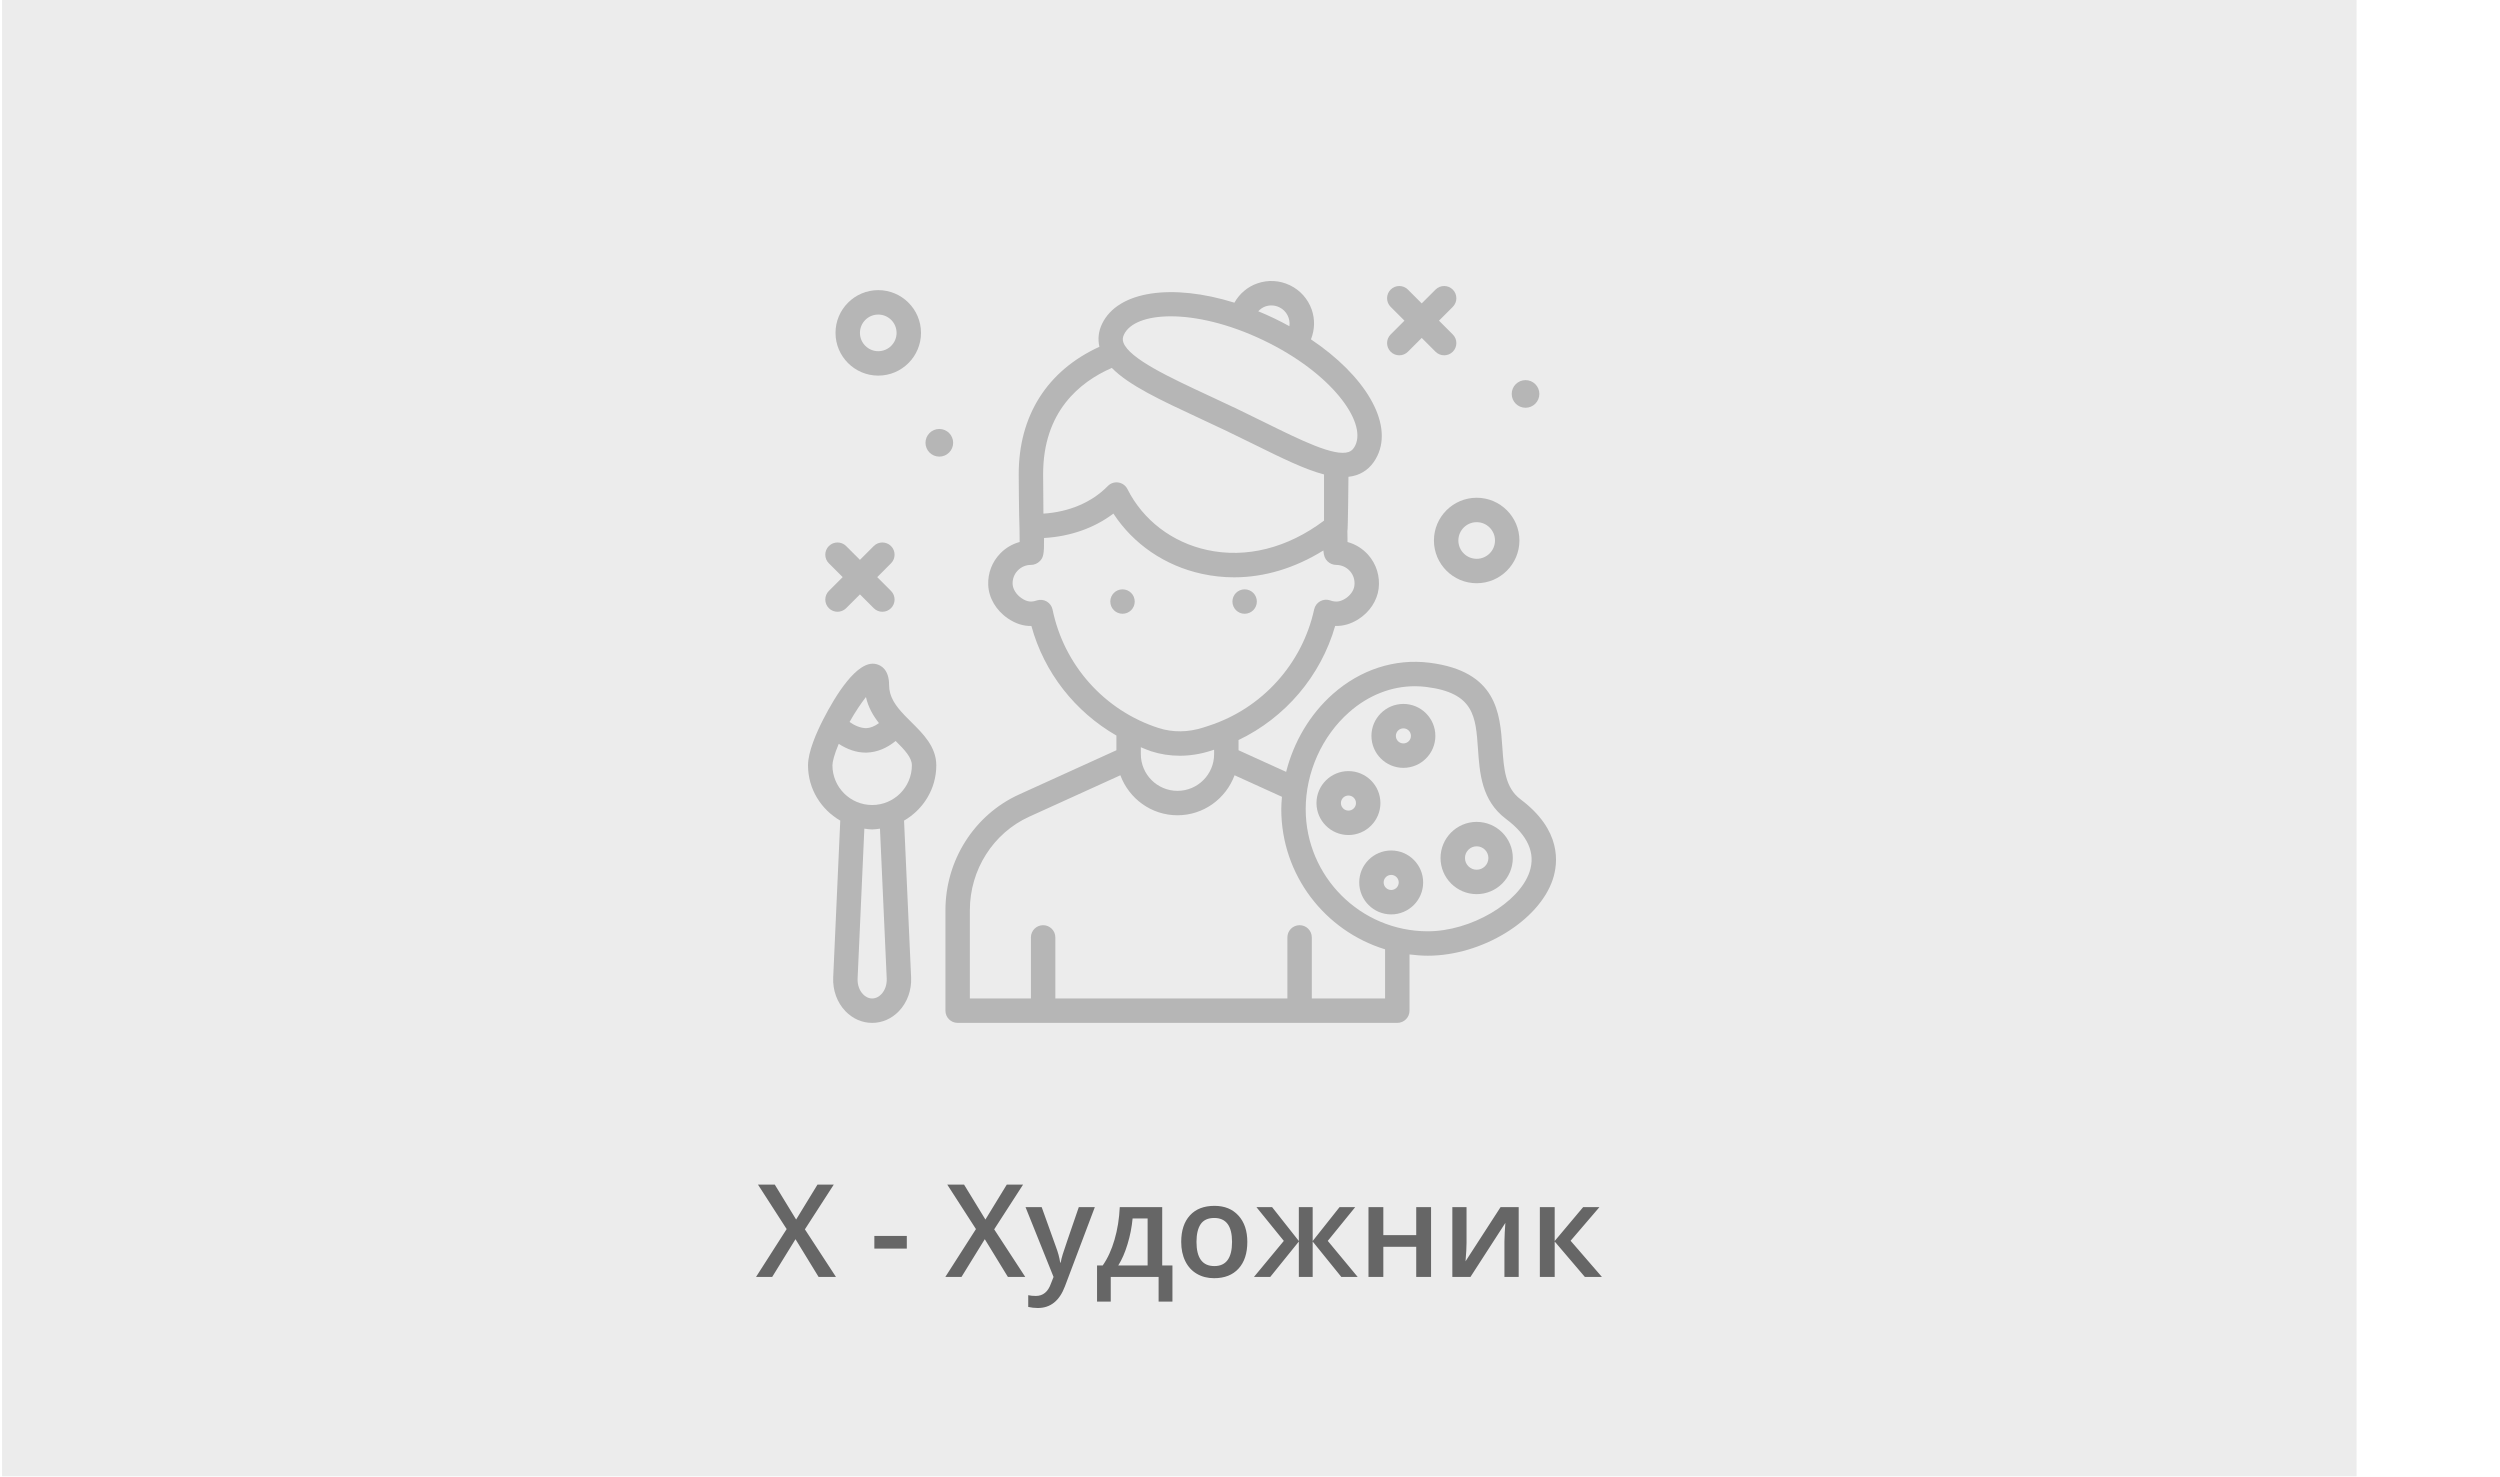
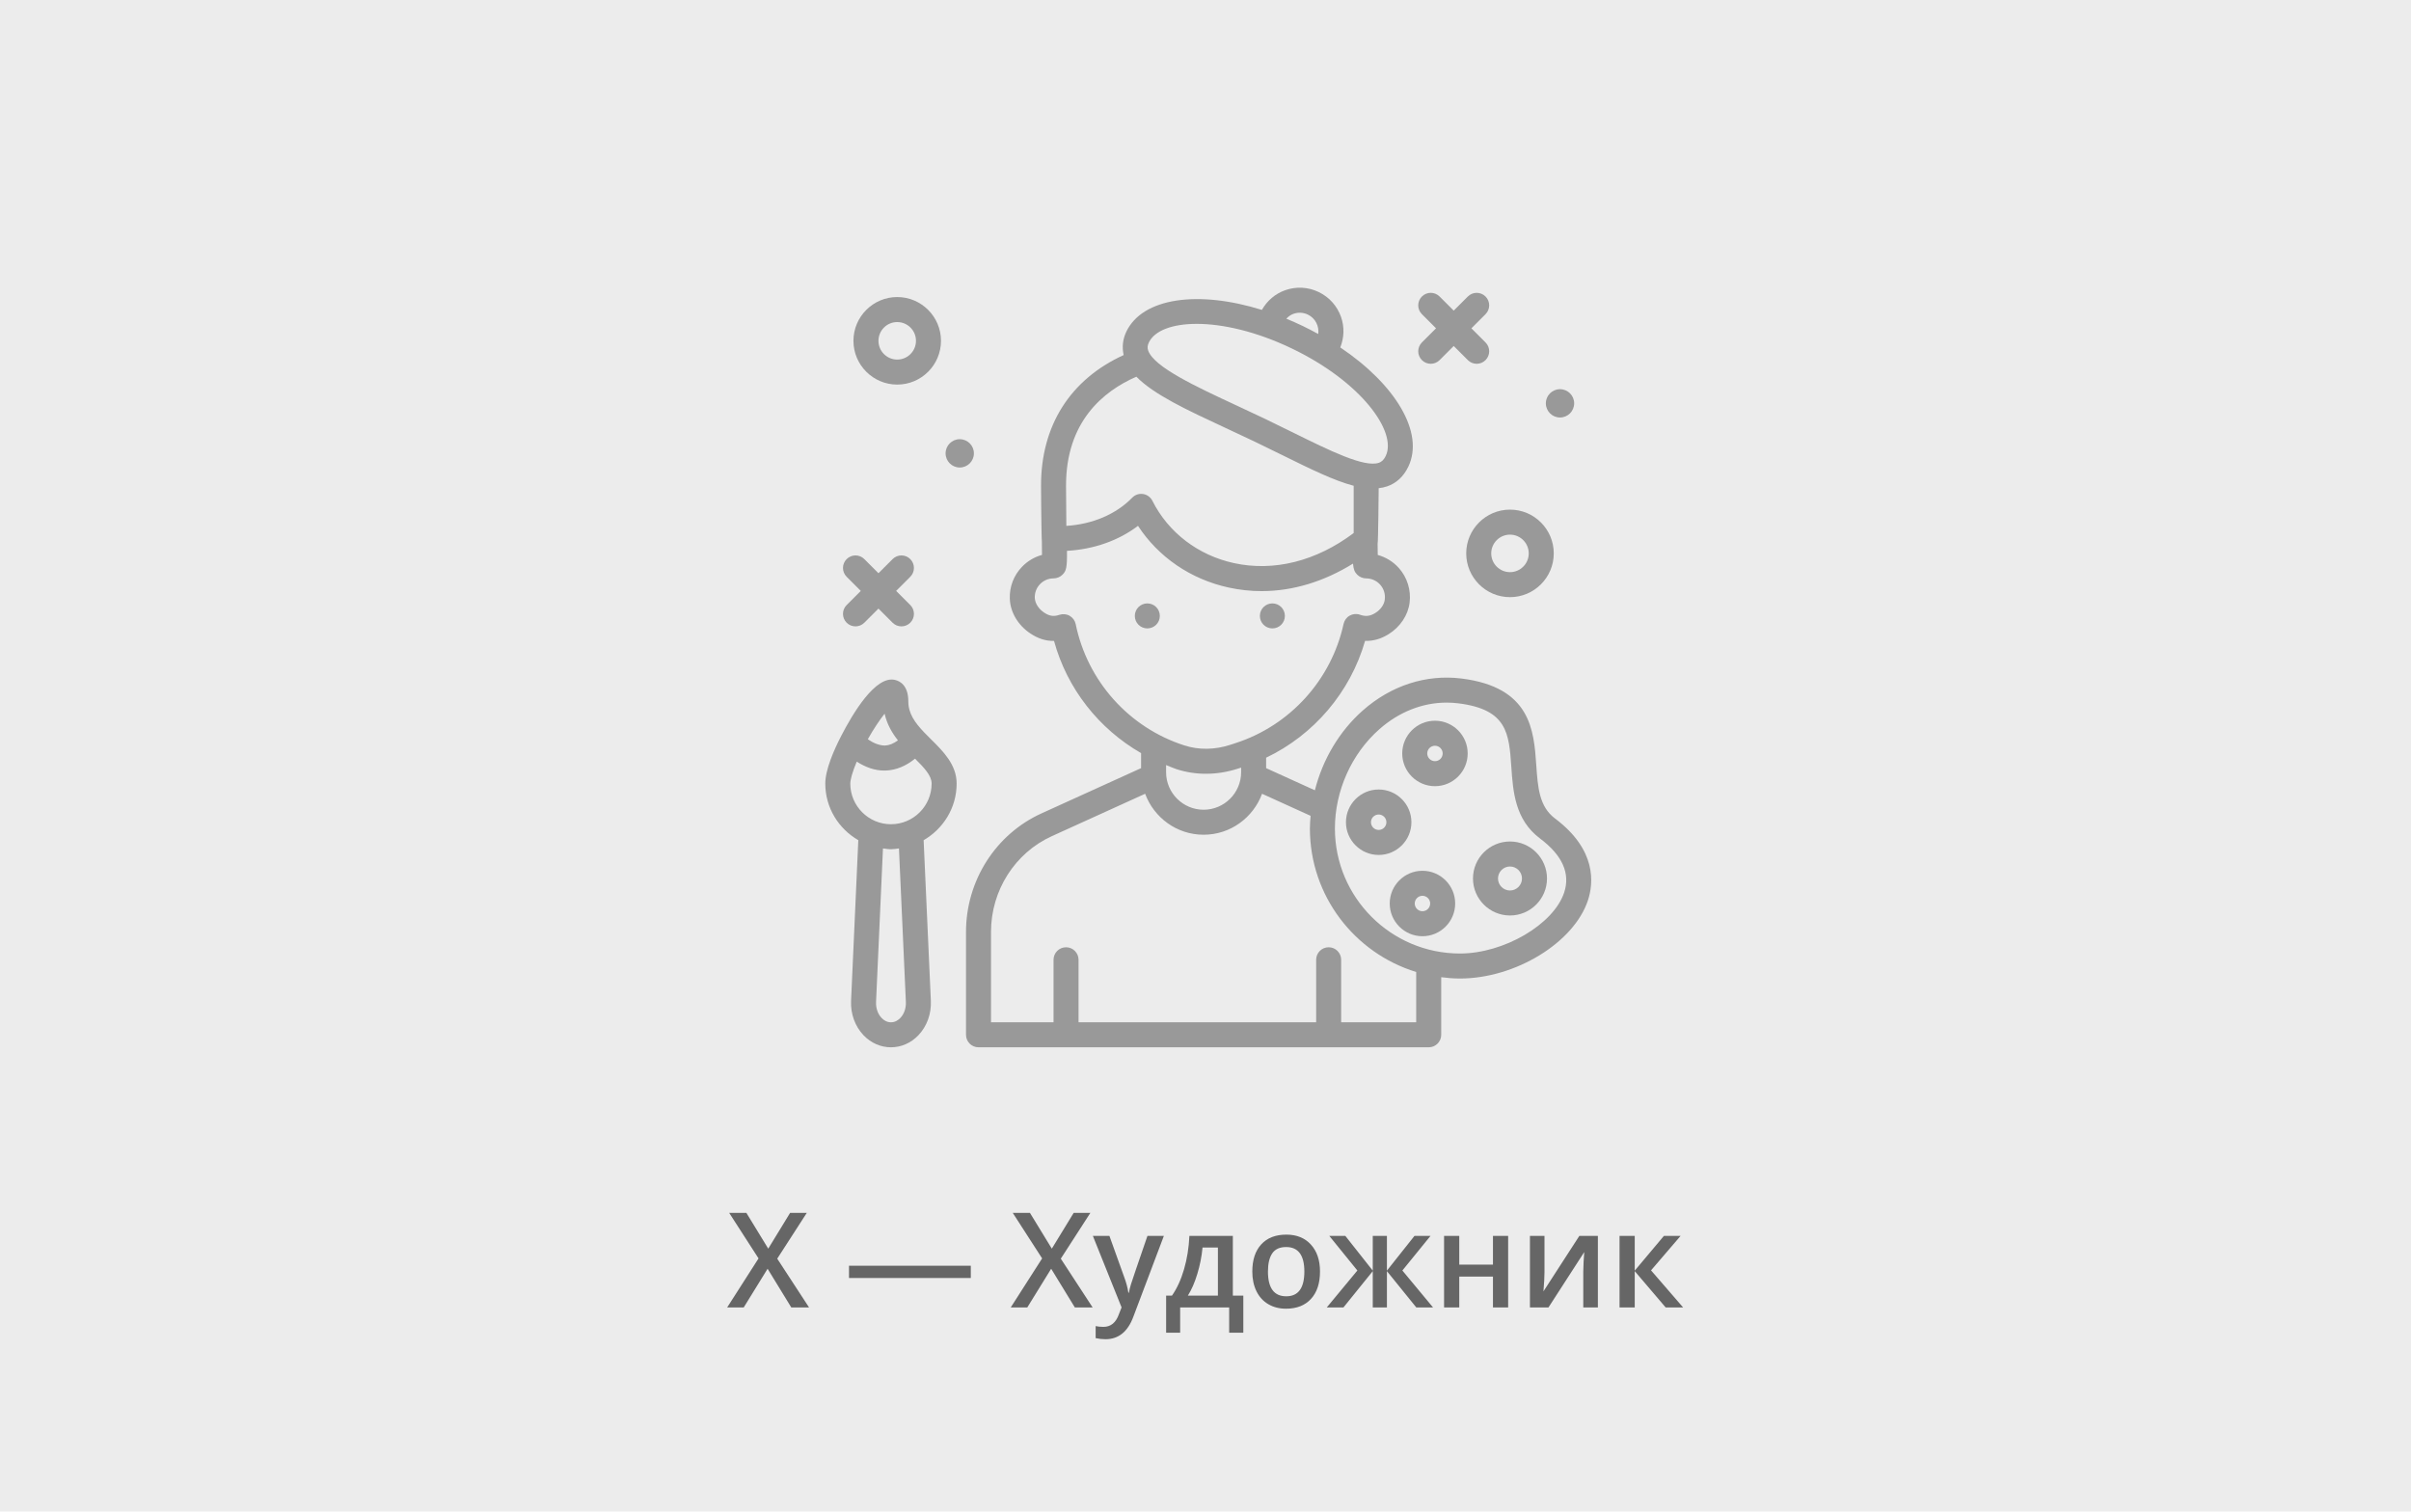
- <svg xmlns="http://www.w3.org/2000/svg" width="464" height="274" viewBox="0 0 464 274" fill="none">
-   <rect x="0.382" width="437" height="274" fill="#ECECEC" />
-   <path d="M155.155 237H151.933L147.644 229.992L143.319 237H140.319L146.003 228.117L140.683 219.867H143.8L147.761 226.348L151.722 219.867H154.745L149.39 228.164L155.155 237ZM162.28 231.738V229.395H168.304V231.738H162.28ZM190.288 237H187.065L182.776 229.992L178.452 237H175.452L181.136 228.117L175.815 219.867H178.933L182.894 226.348L186.854 219.867H189.878L184.522 228.164L190.288 237ZM190.335 224.039H193.335L195.972 231.387C196.37 232.434 196.636 233.418 196.769 234.34H196.862C196.933 233.91 197.062 233.391 197.249 232.781C197.437 232.164 198.429 229.25 200.226 224.039H203.202L197.659 238.723C196.651 241.418 194.972 242.766 192.62 242.766C192.011 242.766 191.417 242.699 190.839 242.566V240.387C191.253 240.48 191.726 240.527 192.257 240.527C193.585 240.527 194.519 239.758 195.058 238.219L195.538 237L190.335 224.039ZM217.604 241.582H215.038V237H206.155V241.582H203.612V234.867H204.667C205.589 233.547 206.319 231.953 206.858 230.086C207.405 228.211 207.729 226.195 207.831 224.039H215.706V234.867H217.604V241.582ZM212.999 234.867V226.148H210.21C210.062 227.758 209.749 229.344 209.272 230.906C208.804 232.469 208.229 233.789 207.55 234.867H212.999ZM231.503 230.496C231.503 232.613 230.96 234.266 229.874 235.453C228.788 236.641 227.276 237.234 225.339 237.234C224.128 237.234 223.058 236.961 222.128 236.414C221.198 235.867 220.483 235.082 219.983 234.059C219.483 233.035 219.233 231.848 219.233 230.496C219.233 228.395 219.772 226.754 220.851 225.574C221.929 224.395 223.448 223.805 225.409 223.805C227.284 223.805 228.769 224.41 229.862 225.621C230.956 226.824 231.503 228.449 231.503 230.496ZM222.069 230.496C222.069 233.488 223.175 234.984 225.386 234.984C227.573 234.984 228.667 233.488 228.667 230.496C228.667 227.535 227.565 226.055 225.362 226.055C224.206 226.055 223.366 226.438 222.843 227.203C222.327 227.969 222.069 229.066 222.069 230.496ZM241.065 230.332V224.039H243.632V230.332L248.624 224.039H251.53L246.433 230.309L251.987 237H248.952L243.632 230.426V237H241.065V230.426L235.757 237H232.733L238.276 230.309L233.19 224.039H236.097L241.065 230.332ZM256.745 224.039V229.242H262.851V224.039H265.604V237H262.851V231.41H256.745V237H253.991V224.039H256.745ZM272.19 224.039V230.684C272.19 231.457 272.128 232.594 272.003 234.094L278.507 224.039H281.87V237H279.222V230.473C279.222 230.113 279.241 229.531 279.28 228.727C279.327 227.922 279.366 227.336 279.397 226.969L272.917 237H269.554V224.039H272.19ZM293.835 224.039H296.858L291.503 230.285L297.315 237H294.151L288.55 230.426V237H285.796V224.039H288.55V230.332L293.835 224.039Z" fill="#666666" />
-   <path d="M163.005 69.715C167.379 69.715 170.938 66.156 170.938 61.782C170.938 57.408 167.379 53.848 163.005 53.848C158.631 53.848 155.071 57.408 155.071 61.782C155.071 66.156 158.631 69.715 163.005 69.715ZM163.005 58.382C164.88 58.382 166.405 59.907 166.405 61.782C166.405 63.657 164.88 65.182 163.005 65.182C161.13 65.182 159.605 63.657 159.605 61.782C159.605 59.907 161.13 58.382 163.005 58.382Z" fill="#B6B6B6" />
-   <path d="M266.138 100.315C266.138 104.689 269.697 108.248 274.072 108.248C278.446 108.248 282.005 104.689 282.005 100.315C282.005 95.941 278.446 92.382 274.072 92.382C269.697 92.382 266.138 95.941 266.138 100.315ZM274.072 96.915C275.947 96.915 277.472 98.44 277.472 100.315C277.472 102.19 275.947 103.715 274.072 103.715C272.196 103.715 270.672 102.19 270.672 100.315C270.672 98.44 272.197 96.915 274.072 96.915Z" fill="#B6B6B6" />
-   <path d="M283.138 75.681C284.556 75.681 285.705 74.532 285.705 73.115C285.705 71.698 284.556 70.549 283.138 70.549C281.721 70.549 280.572 71.698 280.572 73.115C280.572 74.532 281.721 75.681 283.138 75.681Z" fill="#B6B6B6" />
-   <path d="M174.338 84.748C175.755 84.748 176.904 83.599 176.904 82.182C176.904 80.764 175.755 79.615 174.338 79.615C172.921 79.615 171.771 80.764 171.771 82.182C171.771 83.599 172.921 84.748 174.338 84.748Z" fill="#B6B6B6" />
-   <path d="M258.105 65.281C258.547 65.724 259.128 65.945 259.707 65.945C260.287 65.945 260.867 65.724 261.31 65.281L263.871 62.72L266.433 65.281C266.875 65.724 267.455 65.945 268.035 65.945C268.615 65.945 269.195 65.724 269.638 65.281C270.523 64.396 270.523 62.961 269.638 62.076L267.076 59.515L269.638 56.954C270.523 56.069 270.523 54.634 269.638 53.749C268.752 52.863 267.318 52.863 266.433 53.749L263.871 56.31L261.31 53.749C260.425 52.863 258.99 52.863 258.105 53.749C257.22 54.634 257.22 56.069 258.105 56.954L260.666 59.515L258.105 62.076C257.22 62.961 257.22 64.396 258.105 65.281Z" fill="#B6B6B6" />
-   <path d="M153.838 112.881C154.281 113.324 154.861 113.545 155.441 113.545C156.02 113.545 156.601 113.324 157.043 112.881L159.605 110.32L162.166 112.881C162.608 113.324 163.189 113.545 163.768 113.545C164.348 113.545 164.928 113.324 165.371 112.881C166.256 111.996 166.256 110.561 165.371 109.676L162.81 107.115L165.371 104.553C166.256 103.668 166.256 102.234 165.371 101.348C164.486 100.463 163.051 100.463 162.166 101.348L159.605 103.91L157.043 101.348C156.158 100.463 154.723 100.463 153.838 101.348C152.953 102.234 152.953 103.668 153.838 104.553L156.4 107.115L153.838 109.676C152.953 110.561 152.953 111.996 153.838 112.881Z" fill="#B6B6B6" />
-   <path d="M231.004 113.915C232.256 113.915 233.271 112.9 233.271 111.648C233.271 110.396 232.256 109.382 231.004 109.382C229.753 109.382 228.738 110.396 228.738 111.648C228.738 112.9 229.753 113.915 231.004 113.915Z" fill="#B6B6B6" />
-   <path d="M208.338 113.915C209.59 113.915 210.605 112.9 210.605 111.648C210.605 110.396 209.59 109.382 208.338 109.382C207.086 109.382 206.071 110.396 206.071 111.648C206.071 112.9 207.086 113.915 208.338 113.915Z" fill="#B6B6B6" />
-   <path d="M282.231 148.369C279.356 146.211 279.114 142.724 278.835 138.689C278.399 132.398 277.857 124.571 265.286 122.999C258.88 122.205 252.53 124.257 247.394 128.788C243.126 132.557 240.112 137.699 238.708 143.259L229.872 139.245V137.416C229.872 137.395 229.861 137.377 229.86 137.356C238.535 133.211 245.131 125.488 247.806 116.177C249.314 116.217 250.702 115.812 252.072 114.958C254.175 113.645 255.598 111.511 255.877 109.245C256.158 106.973 255.454 104.696 253.951 102.994C252.918 101.827 251.576 101.001 250.102 100.597C250.097 100.198 250.082 98.75 250.077 98.599C250.19 98.327 250.273 88.496 250.273 88.496C250.797 88.434 251.308 88.339 251.791 88.171C253.491 87.585 254.788 86.381 255.643 84.595H255.645C258.594 78.433 253.325 69.703 243.314 62.983C244.015 61.207 244.089 59.27 243.449 57.454C242.743 55.456 241.304 53.851 239.394 52.936C237.483 52.017 235.332 51.903 233.329 52.606C231.511 53.248 230.047 54.519 229.104 56.177C217.593 52.589 207.488 53.955 204.535 60.117C203.871 61.505 203.727 62.956 204.05 64.361C194.349 68.796 189.033 77.181 189.074 88.125L189.103 91.868C189.125 93.986 189.181 97.954 189.223 98.132C189.222 98.165 189.246 100.038 189.246 100.592C187.883 100.961 186.64 101.694 185.631 102.739C184.124 104.304 183.336 106.363 183.413 108.536C183.497 110.962 184.874 113.304 187.092 114.8C188.493 115.745 189.899 116.208 191.426 116.183C193.797 124.845 199.546 132.114 207.217 136.527C207.217 136.546 207.206 136.562 207.206 136.581V139.244L189.142 147.454C180.839 151.228 175.473 159.662 175.473 168.936V187.581C175.473 188.834 176.487 189.847 177.74 189.847H259.34C260.593 189.847 261.606 188.834 261.606 187.581V177.144C262.723 177.285 263.853 177.381 265.006 177.381C275.018 177.381 285.634 170.901 288.191 163.234C289.225 160.127 289.828 154.067 282.231 148.369ZM234.834 56.883C235.693 56.583 236.614 56.635 237.431 57.023C238.794 57.677 239.508 59.124 239.317 60.545C238.389 60.035 237.438 59.538 236.452 59.066C235.476 58.598 234.502 58.172 233.531 57.772C233.897 57.387 234.32 57.064 234.834 56.883ZM208.621 62.074C209.642 59.947 212.827 58.709 217.294 58.709C221.962 58.709 228.032 60.06 234.495 63.154C247.143 69.215 253.636 78.286 251.553 82.638C251.137 83.508 250.67 83.762 250.309 83.889C247.671 84.792 241.413 81.695 234.773 78.419C233.141 77.613 231.43 76.768 229.641 75.911C227.886 75.07 226.146 74.262 224.459 73.478C217.139 70.076 209.573 66.556 208.5 63.566C208.323 63.072 208.358 62.625 208.621 62.074ZM206.353 68.286C209.533 71.532 215.467 74.298 222.547 77.589C224.22 78.366 225.944 79.167 227.684 80.002C229.455 80.85 231.15 81.686 232.767 82.483C237.911 85.024 242.183 87.128 245.738 88.057V96.628C238.956 101.728 231.286 103.66 224.036 102.075C217.537 100.656 212.148 96.537 209.252 90.775C208.922 90.12 208.296 89.664 207.572 89.553C206.844 89.436 206.111 89.686 205.602 90.213C202.678 93.223 198.408 95.032 193.66 95.328C193.657 94.235 193.644 93.044 193.633 91.824L193.604 88.107C193.562 76.426 200.378 70.895 206.353 68.286ZM195.356 113.14C195.225 112.505 194.829 111.956 194.267 111.631C193.705 111.308 193.029 111.246 192.412 111.447C191.535 111.746 190.725 111.786 189.627 111.042C188.623 110.365 187.976 109.342 187.94 108.375C187.907 107.441 188.246 106.557 188.892 105.887C189.539 105.218 190.407 104.848 191.338 104.848C191.951 104.848 192.562 104.587 192.989 104.149C193.619 103.502 193.813 102.947 193.774 99.853C198.623 99.581 203.122 98 206.647 95.322C210.355 100.991 216.201 105.006 223.069 106.504C225.053 106.938 227.056 107.153 229.063 107.153C234.701 107.151 240.355 105.435 245.617 102.167C245.704 103.203 245.91 103.699 246.369 104.162C246.794 104.594 247.398 104.848 248.005 104.848C248.979 104.848 249.908 105.267 250.553 105.997C251.208 106.737 251.5 107.693 251.378 108.691C251.263 109.612 250.626 110.515 249.674 111.111C248.717 111.706 247.907 111.797 246.882 111.436C246.271 111.212 245.592 111.277 245.025 111.591C244.456 111.907 244.051 112.454 243.912 113.089C241.705 123.223 234.214 131.502 224.362 134.694L223.361 135.021C220.543 135.935 217.663 135.969 215.038 135.121C205.016 131.896 197.474 123.473 195.356 113.14ZM213.648 139.437C215.366 139.991 217.153 140.265 218.965 140.265C220.889 140.265 222.839 139.955 224.761 139.333L225.339 139.144V139.982C225.339 143.731 222.288 146.782 218.539 146.782C214.789 146.782 211.739 143.731 211.739 139.982V138.686C212.376 138.935 212.992 139.226 213.648 139.437ZM257.071 185.315H243.471V173.982C243.471 172.729 242.458 171.715 241.205 171.715C239.952 171.715 238.938 172.729 238.938 173.982V185.315H195.871V173.982C195.871 172.729 194.858 171.715 193.605 171.715C192.352 171.715 191.338 172.729 191.338 173.982V185.315H180.005V168.937C180.005 161.436 184.328 154.622 191.017 151.581L207.941 143.889C209.541 148.21 213.668 151.315 218.538 151.315C223.409 151.315 227.535 148.21 229.135 143.889L237.931 147.886C237.867 148.649 237.805 149.414 237.805 150.182C237.805 162.421 245.932 172.791 257.071 176.195V185.315ZM283.888 161.801C281.961 167.582 272.96 172.848 265.005 172.848C252.507 172.848 242.338 162.68 242.338 150.182C242.338 143.366 245.351 136.64 250.396 132.188C253.964 129.038 258.229 127.364 262.594 127.364C263.303 127.364 264.013 127.409 264.724 127.497C273.593 128.606 273.895 132.966 274.313 139.001C274.623 143.497 274.975 148.592 279.513 151.995C283.57 155.038 285.042 158.339 283.888 161.801Z" fill="#B6B6B6" />
-   <path d="M274.071 152.541C270.373 152.541 267.364 155.55 267.364 159.248C267.364 162.945 270.373 165.953 274.071 165.953C277.77 165.953 280.778 162.945 280.778 159.248C280.778 155.55 277.771 152.541 274.071 152.541ZM274.071 161.42C272.874 161.42 271.898 160.446 271.898 159.248C271.898 158.051 272.874 157.075 274.071 157.075C275.269 157.075 276.245 158.051 276.245 159.248C276.245 160.446 275.269 161.42 274.071 161.42Z" fill="#B6B6B6" />
-   <path d="M260.471 130.649C257.2 130.649 254.539 133.31 254.539 136.582C254.539 139.854 257.2 142.514 260.471 142.514C263.743 142.514 266.404 139.854 266.404 136.582C266.404 133.31 263.743 130.649 260.471 130.649ZM260.471 137.981C259.701 137.981 259.072 137.352 259.072 136.582C259.072 135.811 259.701 135.183 260.471 135.183C261.242 135.183 261.871 135.811 261.871 136.582C261.871 137.352 261.242 137.981 260.471 137.981Z" fill="#B6B6B6" />
-   <path d="M256.204 149.048C256.204 145.777 253.543 143.116 250.271 143.116C246.999 143.116 244.339 145.776 244.339 149.048C244.339 152.32 246.999 154.981 250.271 154.981C253.543 154.981 256.204 152.32 256.204 149.048ZM250.271 150.448C249.501 150.448 248.872 149.819 248.872 149.048C248.872 148.278 249.501 147.649 250.271 147.649C251.042 147.649 251.67 148.278 251.67 149.048C251.67 149.819 251.042 150.448 250.271 150.448Z" fill="#B6B6B6" />
-   <path d="M258.205 157.849C254.934 157.849 252.272 160.51 252.272 163.782C252.272 167.053 254.933 169.714 258.205 169.714C261.477 169.714 264.137 167.053 264.137 163.782C264.137 160.51 261.477 157.849 258.205 157.849ZM258.205 165.181C257.435 165.181 256.806 164.552 256.806 163.782C256.806 163.011 257.434 162.382 258.205 162.382C258.976 162.382 259.604 163.011 259.604 163.782C259.604 164.552 258.976 165.181 258.205 165.181Z" fill="#B6B6B6" />
-   <path d="M169.177 134.06C168.756 133.644 168.329 133.222 167.913 132.785C167.912 132.785 167.912 132.785 167.912 132.784C167.911 132.784 167.911 132.784 167.911 132.783C166.174 130.966 165.016 129.31 165.016 127.143C165.016 124.263 163.522 123.473 162.63 123.259C159.095 122.364 154.955 129.302 152.804 133.496C151.511 136.017 149.968 139.546 149.968 142.04C149.968 146.439 152.394 150.245 155.952 152.305L154.641 181.424C154.534 183.776 155.358 186.052 156.901 187.664C158.247 189.074 160.013 189.848 161.872 189.848C163.731 189.848 165.498 189.074 166.844 187.664C168.387 186.052 169.21 183.777 169.103 181.424L167.792 152.305C171.35 150.244 173.777 146.438 173.777 142.04C173.776 138.616 171.332 136.194 169.177 134.06ZM160.721 129.372C161.141 131.269 162.064 132.847 163.134 134.206C162.332 134.802 161.542 135.116 160.769 135.147C159.729 135.142 158.6 134.662 157.679 133.996C158.777 132.046 159.855 130.472 160.721 129.372ZM164.575 181.627C164.626 182.749 164.258 183.81 163.568 184.531C163.227 184.89 162.654 185.315 161.872 185.315C161.091 185.315 160.517 184.89 160.177 184.531C159.486 183.81 159.119 182.749 159.17 181.627L160.423 153.798C160.903 153.857 161.376 153.945 161.872 153.945C162.369 153.945 162.841 153.857 163.322 153.798L164.575 181.627ZM161.872 149.411C157.808 149.411 154.5 146.104 154.5 142.04C154.5 141.398 154.837 140.031 155.668 138.062C157.3 139.107 158.96 139.682 160.636 139.682C160.738 139.682 160.84 139.68 160.944 139.676C162.8 139.604 164.571 138.875 166.233 137.526C167.871 139.152 169.243 140.579 169.243 142.04C169.243 146.104 165.936 149.411 161.872 149.411Z" fill="#B6B6B6" />
+ <svg xmlns="http://www.w3.org/2000/svg" width="437" height="274" viewBox="0 0 437 274" fill="none">
+   <rect width="437" height="274" fill="#ECECEC" />
+   <path d="M146.641 237H143.418L139.129 229.992L134.805 237H131.805L137.488 228.117L132.168 219.867H135.285L139.246 226.348L143.207 219.867H146.23L140.875 228.164L146.641 237ZM153.883 231.668V229.441H175.961V231.668H153.883ZM198.039 237H194.816L190.527 229.992L186.203 237H183.203L188.887 228.117L183.566 219.867H186.684L190.645 226.348L194.605 219.867H197.629L192.273 228.164L198.039 237ZM198.086 224.039H201.086L203.723 231.387C204.121 232.434 204.387 233.418 204.52 234.34H204.613C204.684 233.91 204.812 233.391 205 232.781C205.188 232.164 206.18 229.25 207.977 224.039H210.953L205.41 238.723C204.402 241.418 202.723 242.766 200.371 242.766C199.762 242.766 199.168 242.699 198.59 242.566V240.387C199.004 240.48 199.477 240.527 200.008 240.527C201.336 240.527 202.27 239.758 202.809 238.219L203.289 237L198.086 224.039ZM225.355 241.582H222.789V237H213.906V241.582H211.363V234.867H212.418C213.34 233.547 214.07 231.953 214.609 230.086C215.156 228.211 215.48 226.195 215.582 224.039H223.457V234.867H225.355V241.582ZM220.75 234.867V226.148H217.961C217.812 227.758 217.5 229.344 217.023 230.906C216.555 232.469 215.98 233.789 215.301 234.867H220.75ZM239.254 230.496C239.254 232.613 238.711 234.266 237.625 235.453C236.539 236.641 235.027 237.234 233.09 237.234C231.879 237.234 230.809 236.961 229.879 236.414C228.949 235.867 228.234 235.082 227.734 234.059C227.234 233.035 226.984 231.848 226.984 230.496C226.984 228.395 227.523 226.754 228.602 225.574C229.68 224.395 231.199 223.805 233.16 223.805C235.035 223.805 236.52 224.41 237.613 225.621C238.707 226.824 239.254 228.449 239.254 230.496ZM229.82 230.496C229.82 233.488 230.926 234.984 233.137 234.984C235.324 234.984 236.418 233.488 236.418 230.496C236.418 227.535 235.316 226.055 233.113 226.055C231.957 226.055 231.117 226.438 230.594 227.203C230.078 227.969 229.82 229.066 229.82 230.496ZM248.816 230.332V224.039H251.383V230.332L256.375 224.039H259.281L254.184 230.309L259.738 237H256.703L251.383 230.426V237H248.816V230.426L243.508 237H240.484L246.027 230.309L240.941 224.039H243.848L248.816 230.332ZM264.496 224.039V229.242H270.602V224.039H273.355V237H270.602V231.41H264.496V237H261.742V224.039H264.496ZM279.941 224.039V230.684C279.941 231.457 279.879 232.594 279.754 234.094L286.258 224.039H289.621V237H286.973V230.473C286.973 230.113 286.992 229.531 287.031 228.727C287.078 227.922 287.117 227.336 287.148 226.969L280.668 237H277.305V224.039H279.941ZM301.586 224.039H304.609L299.254 230.285L305.066 237H301.902L296.301 230.426V237H293.547V224.039H296.301V230.332L301.586 224.039Z" fill="#666666" />
+   <path d="M162.623 69.715C166.997 69.715 170.556 66.156 170.556 61.782C170.556 57.407 166.997 53.848 162.623 53.848C158.249 53.848 154.689 57.407 154.689 61.782C154.689 66.156 158.249 69.715 162.623 69.715ZM162.623 58.382C164.498 58.382 166.023 59.907 166.023 61.782C166.023 63.657 164.498 65.182 162.623 65.182C160.748 65.182 159.223 63.657 159.223 61.782C159.223 59.907 160.748 58.382 162.623 58.382Z" fill="#999999" />
+   <path d="M265.756 100.315C265.756 104.689 269.315 108.248 273.689 108.248C278.063 108.248 281.623 104.689 281.623 100.315C281.623 95.941 278.063 92.382 273.689 92.382C269.315 92.382 265.756 95.941 265.756 100.315ZM273.689 96.915C275.564 96.915 277.089 98.44 277.089 100.315C277.089 102.19 275.564 103.715 273.689 103.715C271.814 103.715 270.289 102.19 270.289 100.315C270.289 98.44 271.815 96.915 273.689 96.915Z" fill="#999999" />
+   <path d="M282.756 75.681C284.173 75.681 285.322 74.532 285.322 73.115C285.322 71.698 284.173 70.549 282.756 70.549C281.338 70.549 280.189 71.698 280.189 73.115C280.189 74.532 281.338 75.681 282.756 75.681Z" fill="#999999" />
+   <path d="M173.956 84.748C175.373 84.748 176.523 83.599 176.523 82.182C176.523 80.764 175.373 79.615 173.956 79.615C172.539 79.615 171.39 80.764 171.39 82.182C171.39 83.599 172.539 84.748 173.956 84.748Z" fill="#999999" />
+   <path d="M257.723 65.281C258.166 65.724 258.746 65.945 259.326 65.945C259.906 65.945 260.486 65.724 260.928 65.281L263.49 62.72L266.051 65.281C266.494 65.724 267.074 65.945 267.654 65.945C268.233 65.945 268.814 65.724 269.256 65.281C270.141 64.396 270.141 62.961 269.256 62.076L266.695 59.515L269.256 56.954C270.141 56.069 270.141 54.634 269.256 53.749C268.371 52.863 266.936 52.863 266.051 53.749L263.49 56.31L260.928 53.749C260.043 52.863 258.609 52.863 257.723 53.749C256.838 54.634 256.838 56.069 257.723 56.954L260.285 59.515L257.723 62.076C256.838 62.961 256.838 64.396 257.723 65.281Z" fill="#999999" />
+   <path d="M153.457 112.881C153.899 113.324 154.48 113.545 155.059 113.545C155.639 113.545 156.219 113.324 156.662 112.881L159.223 110.32L161.785 112.881C162.227 113.324 162.807 113.545 163.387 113.545C163.967 113.545 164.547 113.324 164.99 112.881C165.875 111.996 165.875 110.561 164.99 109.676L162.428 107.115L164.99 104.554C165.875 103.668 165.875 102.234 164.99 101.349C164.104 100.463 162.67 100.463 161.785 101.349L159.223 103.91L156.662 101.349C155.777 100.463 154.342 100.463 153.457 101.349C152.572 102.234 152.572 103.668 153.457 104.554L156.018 107.115L153.457 109.676C152.572 110.561 152.572 111.996 153.457 112.881Z" fill="#999999" />
+   <path d="M230.623 113.915C231.875 113.915 232.89 112.9 232.89 111.648C232.89 110.396 231.875 109.382 230.623 109.382C229.371 109.382 228.356 110.396 228.356 111.648C228.356 112.9 229.371 113.915 230.623 113.915Z" fill="#999999" />
+   <path d="M207.956 113.915C209.208 113.915 210.223 112.9 210.223 111.648C210.223 110.396 209.208 109.382 207.956 109.382C206.704 109.382 205.689 110.396 205.689 111.648C205.689 112.9 206.704 113.915 207.956 113.915Z" fill="#999999" />
+   <path d="M281.849 148.369C278.973 146.21 278.732 142.724 278.453 138.689C278.017 132.398 277.474 124.571 264.904 122.999C258.498 122.205 252.147 124.257 247.012 128.788C242.744 132.557 239.73 137.699 238.326 143.259L229.49 139.244V137.416C229.49 137.395 229.478 137.377 229.478 137.356C238.153 133.211 244.748 125.488 247.424 116.177C248.931 116.217 250.319 115.812 251.689 114.958C253.792 113.645 255.216 111.511 255.495 109.245C255.776 106.973 255.072 104.696 253.569 102.994C252.535 101.827 251.194 101.001 249.72 100.597C249.715 100.198 249.699 98.75 249.694 98.599C249.808 98.327 249.89 88.496 249.89 88.496C250.415 88.434 250.926 88.338 251.409 88.171C253.109 87.585 254.406 86.381 255.261 84.594H255.263C258.212 78.433 252.942 69.703 242.932 62.982C243.633 61.206 243.706 59.27 243.066 57.454C242.36 55.455 240.922 53.851 239.011 52.936C237.101 52.017 234.95 51.902 232.946 52.606C231.128 53.248 229.665 54.519 228.722 56.177C217.211 52.589 207.106 53.955 204.153 60.117C203.488 61.505 203.345 62.956 203.667 64.361C193.966 68.796 188.651 77.181 188.691 88.125L188.72 91.868C188.742 93.986 188.798 97.954 188.84 98.132C188.84 98.165 188.864 100.038 188.864 100.591C187.5 100.961 186.258 101.694 185.249 102.739C183.742 104.304 182.953 106.362 183.031 108.536C183.115 110.962 184.492 113.304 186.71 114.8C188.111 115.745 189.516 116.208 191.044 116.183C193.415 124.845 199.164 132.113 206.835 136.527C206.834 136.546 206.824 136.562 206.824 136.581V139.244L188.759 147.454C180.457 151.228 175.091 159.661 175.091 168.936V187.581C175.091 188.833 176.105 189.847 177.357 189.847H258.957C260.21 189.847 261.224 188.833 261.224 187.581V177.144C262.34 177.285 263.47 177.381 264.624 177.381C274.636 177.381 285.252 170.901 287.809 163.234C288.843 160.127 289.445 154.067 281.849 148.369ZM234.452 56.883C235.311 56.583 236.232 56.635 237.048 57.023C238.412 57.677 239.125 59.124 238.934 60.545C238.007 60.035 237.056 59.538 236.07 59.066C235.093 58.598 234.119 58.171 233.149 57.772C233.515 57.387 233.937 57.064 234.452 56.883ZM208.239 62.074C209.26 59.947 212.445 58.709 216.912 58.709C221.58 58.709 227.65 60.059 234.113 63.154C246.761 69.215 253.253 78.286 251.171 82.638C250.755 83.508 250.287 83.762 249.927 83.888C247.289 84.792 241.031 81.695 234.39 78.419C232.759 77.613 231.048 76.768 229.259 75.911C227.504 75.07 225.764 74.262 224.077 73.478C216.757 70.076 209.191 66.556 208.117 63.566C207.94 63.072 207.976 62.625 208.239 62.074ZM205.971 68.286C209.15 71.532 215.085 74.298 222.164 77.589C223.838 78.366 225.562 79.167 227.302 80.002C229.073 80.849 230.768 81.686 232.384 82.483C237.528 85.024 241.801 87.128 245.356 88.057V96.628C238.573 101.728 230.904 103.66 223.654 102.075C217.155 100.656 211.765 96.537 208.87 90.775C208.54 90.12 207.913 89.664 207.19 89.553C206.461 89.436 205.729 89.686 205.219 90.213C202.295 93.223 198.026 95.032 193.277 95.328C193.275 94.235 193.262 93.044 193.251 91.824L193.222 88.107C193.179 76.426 199.995 70.895 205.971 68.286ZM194.973 113.14C194.843 112.505 194.446 111.956 193.884 111.631C193.322 111.308 192.647 111.245 192.03 111.447C191.153 111.746 190.343 111.786 189.245 111.042C188.24 110.365 187.594 109.342 187.558 108.375C187.525 107.441 187.863 106.557 188.51 105.886C189.157 105.218 190.024 104.848 190.956 104.848C191.569 104.848 192.18 104.587 192.607 104.149C193.237 103.502 193.431 102.947 193.392 99.853C198.241 99.581 202.74 98 206.265 95.322C209.973 100.99 215.818 105.006 222.687 106.504C224.67 106.938 226.673 107.153 228.681 107.153C234.319 107.151 239.972 105.435 245.235 102.167C245.321 103.203 245.528 103.699 245.986 104.162C246.411 104.594 247.016 104.848 247.622 104.848C248.597 104.848 249.526 105.267 250.17 105.997C250.825 106.736 251.118 107.692 250.996 108.691C250.881 109.612 250.243 110.515 249.291 111.111C248.335 111.706 247.525 111.797 246.5 111.436C245.889 111.212 245.21 111.277 244.643 111.591C244.074 111.907 243.669 112.454 243.529 113.089C241.322 123.223 233.832 131.501 223.979 134.693L222.979 135.021C220.161 135.935 217.281 135.969 214.655 135.121C204.633 131.896 197.092 123.473 194.973 113.14ZM213.266 139.437C214.984 139.991 216.77 140.265 218.583 140.265C220.507 140.265 222.457 139.955 224.378 139.333L224.956 139.144V139.982C224.956 143.731 221.906 146.782 218.156 146.782C214.407 146.782 211.356 143.731 211.356 139.982V138.686C211.993 138.935 212.609 139.226 213.266 139.437ZM256.689 185.315H243.089V173.982C243.089 172.729 242.075 171.715 240.822 171.715C239.57 171.715 238.556 172.729 238.556 173.982V185.315H195.489V173.982C195.489 172.729 194.475 171.715 193.222 171.715C191.97 171.715 190.956 172.729 190.956 173.982V185.315H179.622V168.937C179.622 161.436 183.946 154.622 190.635 151.581L207.559 143.889C209.159 148.21 213.286 151.315 218.156 151.315C223.026 151.315 227.153 148.21 228.752 143.889L237.548 147.886C237.485 148.649 237.422 149.414 237.422 150.182C237.422 162.421 245.55 172.79 256.689 176.194V185.315ZM283.506 161.801C281.578 167.582 272.578 172.848 264.622 172.848C252.125 172.848 241.956 162.679 241.956 150.182C241.956 143.366 244.968 136.639 250.013 132.188C253.582 129.038 257.847 127.364 262.212 127.364C262.92 127.364 263.631 127.408 264.341 127.497C273.211 128.606 273.512 132.966 273.931 139.001C274.24 143.497 274.592 148.592 279.13 151.994C283.188 155.038 284.66 158.339 283.506 161.801Z" fill="#999999" />
+   <path d="M273.689 152.541C269.991 152.541 266.982 155.55 266.982 159.248C266.982 162.945 269.991 165.953 273.689 165.953C277.388 165.953 280.397 162.945 280.397 159.248C280.397 155.55 277.389 152.541 273.689 152.541ZM273.689 161.42C272.492 161.42 271.516 160.446 271.516 159.248C271.516 158.051 272.492 157.075 273.689 157.075C274.887 157.075 275.863 158.051 275.863 159.248C275.863 160.446 274.887 161.42 273.689 161.42Z" fill="#999999" />
+   <path d="M260.09 130.649C256.818 130.649 254.157 133.31 254.157 136.582C254.157 139.854 256.818 142.514 260.09 142.514C263.362 142.514 266.022 139.854 266.022 136.582C266.022 133.31 263.362 130.649 260.09 130.649ZM260.09 137.981C259.32 137.981 258.691 137.352 258.691 136.582C258.691 135.811 259.319 135.183 260.09 135.183C260.86 135.183 261.489 135.811 261.489 136.582C261.489 137.352 260.86 137.981 260.09 137.981Z" fill="#999999" />
+   <path d="M255.822 149.048C255.822 145.777 253.161 143.116 249.889 143.116C246.618 143.116 243.957 145.776 243.957 149.048C243.957 152.32 246.618 154.981 249.889 154.981C253.161 154.981 255.822 152.32 255.822 149.048ZM249.889 150.447C249.119 150.447 248.49 149.819 248.49 149.048C248.49 148.278 249.119 147.649 249.889 147.649C250.66 147.649 251.289 148.278 251.289 149.048C251.289 149.819 250.66 150.447 249.889 150.447Z" fill="#999999" />
+   <path d="M257.823 157.849C254.552 157.849 251.891 160.51 251.891 163.782C251.891 167.053 254.551 169.714 257.823 169.714C261.095 169.714 263.755 167.053 263.755 163.782C263.755 160.51 261.095 157.849 257.823 157.849ZM257.823 165.181C257.053 165.181 256.424 164.552 256.424 163.782C256.424 163.011 257.052 162.382 257.823 162.382C258.594 162.382 259.222 163.011 259.222 163.782C259.222 164.552 258.594 165.181 257.823 165.181Z" fill="#999999" />
+   <path d="M168.794 134.061C168.374 133.645 167.947 133.222 167.531 132.786C167.53 132.785 167.529 132.785 167.529 132.784C167.529 132.784 167.529 132.784 167.529 132.783C165.791 130.966 164.634 129.31 164.634 127.143C164.634 124.263 163.139 123.473 162.248 123.259C158.713 122.365 154.573 129.302 152.422 133.496C151.129 136.017 149.586 139.546 149.586 142.04C149.586 146.439 152.012 150.245 155.57 152.305L154.259 181.424C154.152 183.776 154.976 186.052 156.519 187.664C157.864 189.074 159.631 189.848 161.49 189.848C163.349 189.848 165.115 189.074 166.461 187.664C168.004 186.052 168.828 183.777 168.721 181.424L167.41 152.305C170.968 150.245 173.394 146.438 173.394 142.04C173.394 138.616 170.95 136.195 168.794 134.061ZM160.338 129.372C160.759 131.269 161.682 132.847 162.751 134.206C161.95 134.802 161.16 135.116 160.387 135.147C159.347 135.142 158.218 134.662 157.297 133.996C158.395 132.046 159.473 130.472 160.338 129.372ZM164.192 181.627C164.243 182.749 163.876 183.81 163.185 184.531C162.844 184.89 162.271 185.315 161.49 185.315C160.708 185.315 160.135 184.89 159.794 184.531C159.104 183.81 158.736 182.749 158.787 181.627L160.04 153.798C160.521 153.857 160.994 153.945 161.49 153.945C161.986 153.945 162.459 153.858 162.939 153.798L164.192 181.627ZM161.489 149.412C157.425 149.412 154.118 146.104 154.118 142.04C154.118 141.398 154.455 140.031 155.285 138.062C156.917 139.107 158.578 139.682 160.254 139.682C160.356 139.682 160.457 139.68 160.562 139.676C162.418 139.604 164.188 138.875 165.85 137.526C167.489 139.153 168.861 140.579 168.861 142.04C168.861 146.104 165.553 149.412 161.489 149.412Z" fill="#999999" />
</svg>
